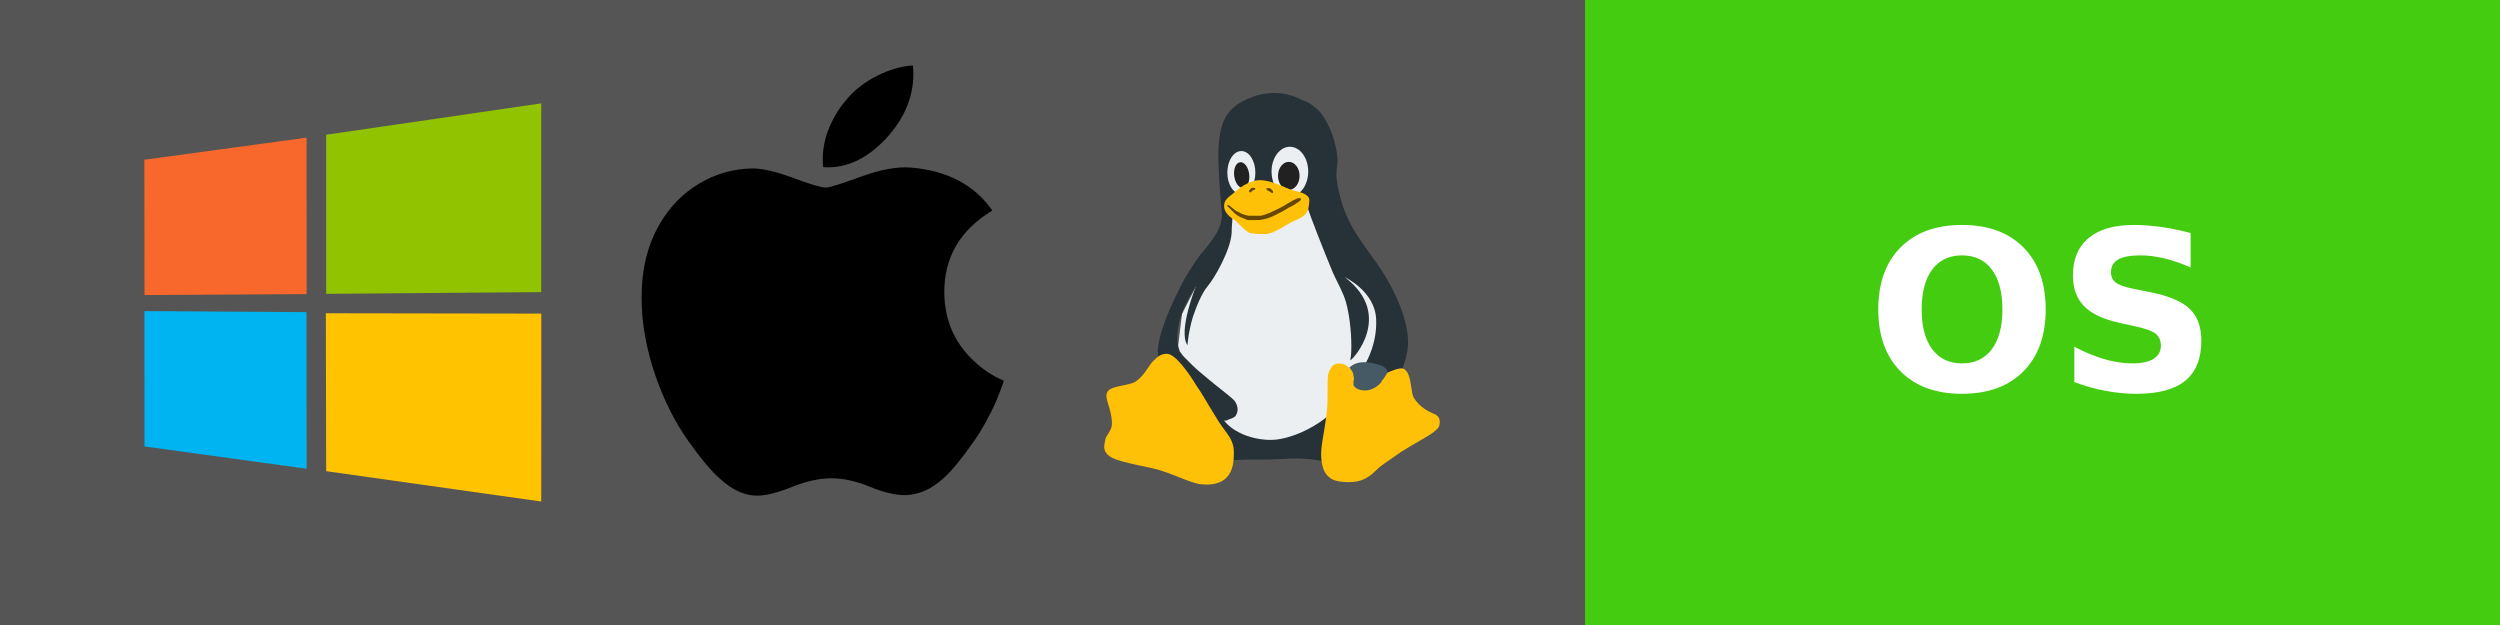
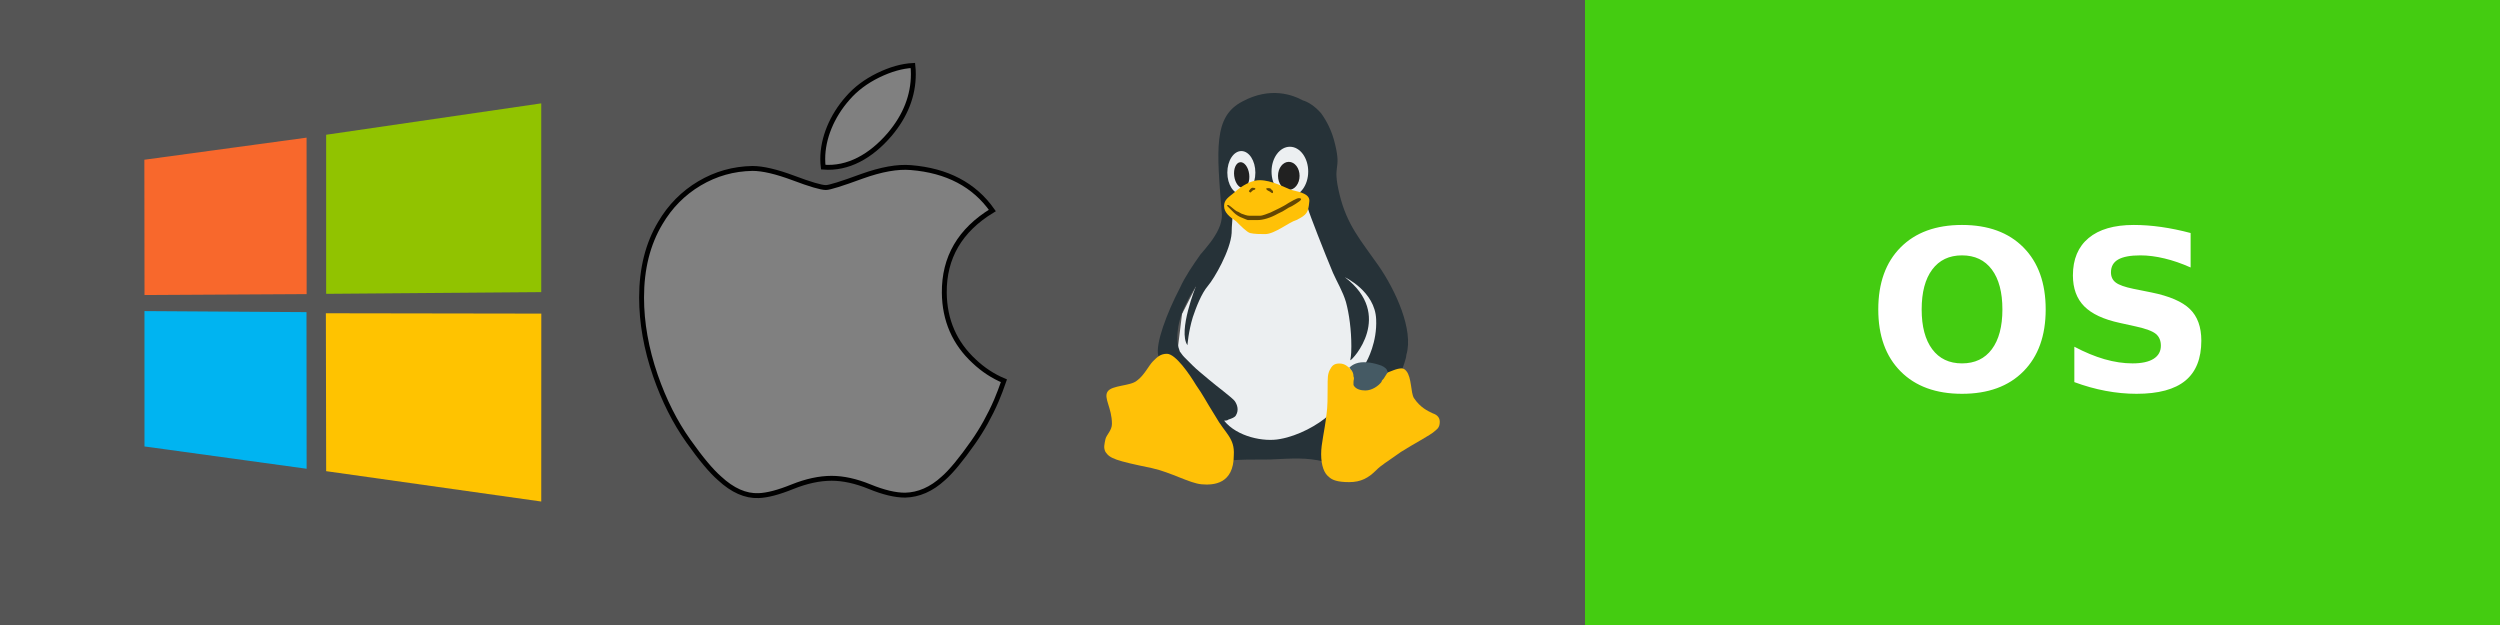
<svg xmlns="http://www.w3.org/2000/svg" width="112" height="28" id="svg4136" version="1.1">
  <defs id="defs4154" />
  <g shape-rendering="crispEdges" id="g4138">
    <path fill="#555" d="M0 0h71v28H0z" id="path4140" />
    <path fill="#4c1" d="M71 0h41v28H71z" id="path4142" />
  </g>
  <g fill="#fff" text-anchor="middle" font-family="DejaVu Sans,Verdana,Geneva,sans-serif" font-size="100" id="g4144">
    <text x="605" y="175" transform="scale(.1)" textLength="-30" id="text4148" />
    <text x="915" y="175" font-weight="bold" transform="scale(.1)" textLength="170" id="text4150">OS</text>
  </g>
  <g id="g4308" transform="matrix(1.460313,0,0,1.460313,6.467204,2.93306)">
    <g id="g4256" transform="matrix(0.33083,0,0,0.33083,26.508,-1.7742)">
      <polygon id="polygon4258" points="36.1,29.3 30.1,22 28.4,17.9 20.1,18.2 20.2,20.5 18.6,23.5 16.1,28.4 15.6,32.5 17.4,38.3 21.5,40.6 27.7,40.6 33.5,36.2 " style="fill:#eceff1" />
      <path id="path4260" d="M 34.3,23.9 C 32.7,21.6 31.4,20.2 30.7,17.3 30,14.4 30.9,15.2 30.3,12.7 30,11.4 29.5,10.5 29,9.8 28.4,9.1 27.7,8.7 27.3,8.6 c -0.9,-0.5 -3,-1.3 -5.6,0.1 -2.7,1.4 -2.4,4.4 -1.9,10.5 0,0.4 -0.1,0.9 -0.3,1.3 -0.4,0.9 -1.1,1.7 -1.7,2.4 -0.7,1 -1.4,2 -1.9,3.1 -1.2,2.3 -2.3,5.2 -2,6.3 0.5,-0.1 6.8,9.5 6.8,9.7 0.4,-0.1 2.1,-0.1 3.6,-0.1 2.1,-0.1 3.3,-0.2 5,0.2 0,-0.3 -0.1,-0.6 -0.1,-0.9 0,-0.6 0.1,-1.1 0.2,-1.8 0.1,-0.5 0.2,-1 0.3,-1.6 -1,0.9 -2.8,1.9 -4.5,2.2 -1.5,0.3 -4,-0.2 -5.2,-1.7 0.1,0 0.3,0 0.4,-0.1 0.3,-0.1 0.6,-0.2 0.7,-0.4 0.3,-0.5 0.1,-1 -0.1,-1.3 -0.2,-0.3 -1.7,-1.4 -2.4,-2 -0.7,-0.6 -1.1,-0.9 -1.5,-1.3 L 16.3,32.4 C 16.1,32.2 16,32 15.9,31.9 15.7,31.4 15.6,30.8 15.7,30 c 0.1,-1.1 0.5,-2 1,-3 0.2,-0.4 0.7,-1.2 0.7,-1.2 0,0 -1.7,4.2 -0.8,5.5 0,0 0.1,-1.3 0.5,-2.6 0.3,-0.9 0.8,-2.2 1.4,-2.9 0.6,-0.7 2.1,-3.3 2.2,-4.9 0,-0.7 0.1,-1.4 0.1,-1.9 -0.4,-0.4 6.6,-1.4 7,-0.3 0.1,0.4 1.5,4 2.3,5.9 0.4,0.9 0.9,1.7 1.2,2.7 0.3,1.1 0.5,2.6 0.5,4.1 0,0.3 0,0.8 -0.1,1.3 0.2,0 4.1,-4.2 -0.5,-7.7 0,0 2.8,1.3 2.9,3.9 0.1,2.1 -0.8,3.8 -1,4.1 0.1,0 2.1,0.9 2.2,0.9 0.4,0 1.2,-0.3 1.2,-0.3 0.1,-0.3 0.4,-1.1 0.4,-1.4 0.7,-2.3 -1,-6 -2.6,-8.3 z" style="fill:#263238" />
      <g id="g4262" style="fill:#eceff1">
        <ellipse id="ellipse4264" ry="2" rx="1.3" cy="15.3" cx="21.6" />
        <ellipse id="ellipse4266" ry="2.3" rx="1.7" cy="15.2" cx="26.1" />
      </g>
      <g id="g4268" style="fill:#212121">
        <ellipse id="ellipse4270" ry="0.7" rx="1.2" cy="15.5" cx="21.7" transform="matrix(-0.1254,-0.9921,0.9921,-0.1254,8.9754,38.997)" />
        <ellipse id="ellipse4272" ry="1.3" rx="1" cy="15.6" cx="26" />
      </g>
      <g id="g4274" style="fill:#ffc107">
        <path id="path4276" d="m 39.3,37.6 c -0.4,-0.2 -1.1,-0.5 -1.7,-1.4 -0.3,-0.5 -0.2,-1.9 -0.7,-2.5 -0.3,-0.4 -0.7,-0.2 -0.8,-0.2 -0.9,0.2 -3,1.6 -4.4,0 -0.2,-0.2 -0.5,-0.5 -1,-0.5 -0.5,0 -0.7,0.2 -0.9,0.6 -0.2,0.4 -0.2,0.7 -0.2,1.7 0,0.8 0,1.7 -0.1,2.4 -0.2,1.7 -0.5,2.7 -0.5,3.7 0,1.1 0.3,1.8 0.7,2.1 0.3,0.3 0.8,0.5 1.9,0.5 1.1,0 1.8,-0.4 2.5,-1.1 0.5,-0.5 0.9,-0.7 2.3,-1.7 1.1,-0.7 2.8,-1.6 3.1,-1.9 0.2,-0.2 0.5,-0.3 0.5,-0.9 0,-0.5 -0.4,-0.7 -0.7,-0.8 z" />
        <path id="path4278" d="m 19.2,37.9 c -1,-1.6 -1.1,-1.9 -1.8,-2.9 -0.6,-1 -1.9,-2.9 -2.7,-2.9 -0.6,0 -0.9,0.3 -1.3,0.7 -0.4,0.4 -0.8,1.3 -1.5,1.8 -0.6,0.5 -2.3,0.4 -2.7,1 -0.4,0.6 0.4,1.5 0.4,3 0,0.6 -0.5,1 -0.6,1.4 -0.1,0.5 -0.2,0.8 0,1.2 0.4,0.6 0.9,0.8 4.3,1.5 1.8,0.4 3.5,1.4 4.6,1.5 1.1,0.1 3,0 3,-2.7 0.1,-1.6 -0.8,-2 -1.7,-3.6 z" />
        <path id="path4280" d="M 21.1,19.8 C 20.5,19.4 20,19 20,18.4 c 0,-0.6 0.4,-0.8 1,-1.3 0.1,-0.1 1.2,-1.1 2.3,-1.1 1.1,0 2.4,0.7 2.9,0.9 0.9,0.2 1.8,0.4 1.7,1.1 -0.1,1 -0.2,1.2 -1.2,1.7 -0.7,0.2 -2,1.3 -2.9,1.3 -0.4,0 -1,0 -1.4,-0.1 -0.3,-0.1 -0.8,-0.6 -1.3,-1.1 z" />
      </g>
      <g id="g4282" style="fill:#634703">
        <path id="path4284" d="m 20.9,19 c 0.2,0.2 0.5,0.4 0.8,0.5 0.2,0.1 0.5,0.2 0.5,0.2 l 0.9,0 c 0.5,0 1.2,-0.2 1.9,-0.6 0.7,-0.3 0.8,-0.5 1.3,-0.7 0.5,-0.3 1,-0.6 0.8,-0.7 -0.2,-0.1 -0.4,0 -1.1,0.4 -0.6,0.4 -1.1,0.6 -1.7,0.9 -0.3,0.1 -0.7,0.3 -1,0.3 l -0.9,0 c -0.3,0 -0.5,-0.1 -0.8,-0.2 -0.2,-0.1 -0.3,-0.2 -0.4,-0.2 -0.2,-0.1 -0.6,-0.5 -0.8,-0.6 0,0 -0.2,0 -0.1,0.1 l 0.6,0.6 z" />
        <path id="path4286" d="m 23.9,16.8 c 0.1,0.2 0.3,0.2 0.4,0.3 0.1,0.1 0.2,0.1 0.2,0.1 0.1,-0.1 0,-0.3 -0.1,-0.3 0,-0.2 -0.5,-0.2 -0.5,-0.1 z" />
        <path id="path4288" d="m 22.3,17 c 0,0.1 0.2,0.2 0.2,0.1 0.1,-0.1 0.2,-0.2 0.3,-0.2 0.2,-0.1 0.1,-0.2 -0.2,-0.2 -0.2,0.1 -0.2,0.2 -0.3,0.3 z" />
      </g>
      <path id="path4290" d="m 32,34.7 0,0.3 c 0.2,0.4 0.7,0.5 1.1,0.5 0.6,0 1.2,-0.4 1.5,-0.8 0,-0.1 0.1,-0.2 0.2,-0.3 0.2,-0.3 0.3,-0.5 0.4,-0.6 0,0 -0.1,-0.1 -0.1,-0.2 -0.1,-0.2 -0.4,-0.4 -0.8,-0.5 -0.3,-0.1 -0.8,-0.2 -1,-0.2 -0.9,-0.1 -1.4,0.2 -1.7,0.5 0,0 0.1,0 0.1,0.1 0.2,0.2 0.3,0.4 0.3,0.7 0.1,0.2 0,0.3 0,0.5 z" style="fill:#455a64" />
    </g>
    <g id="g4292" transform="matrix(0.13945,0,0,0.13945,0,1.1623)">
      <path id="path4294" d="m 0,12.402 35.687,-4.86 0.016,34.423 -35.67,0.203 z" style="fill:#f8682c" />
      <path id="path4296" d="m 39.996,6.906 47.318,-6.906 0,41.527 -47.318,0.376 z" style="fill:#91c300" />
      <path id="path4298" d="m 35.67,45.931 0.028,34.453 -35.67,-4.904 -0.002,-29.78 z" style="fill:#00b4f1" />
      <path id="path4300" d="m 87.326,46.255 -0.011,41.34 -47.318,-6.678 -0.066,-34.739 z" style="fill:#ffc300" />
    </g>
-     <path id="path4302" d="m 26.137,10.284 c -0.2,0.461 -0.436,0.885 -0.71,1.276 -0.373,0.532 -0.679,0.9 -0.914,1.105 -0.365,0.336 -0.756,0.507 -1.175,0.517 -0.301,0 -0.663,-0.086 -1.085,-0.259 -0.423,-0.173 -0.812,-0.258 -1.168,-0.258 -0.373,0 -0.773,0.086 -1.201,0.258 -0.429,0.174 -0.774,0.264 -1.038,0.273 -0.402,0.017 -0.802,-0.16 -1.201,-0.531 -0.255,-0.222 -0.574,-0.604 -0.956,-1.144 -0.41,-0.577 -0.747,-1.246 -1.011,-2.008 -0.283,-0.824 -0.424,-1.621 -0.424,-2.393 0,-0.884 0.191,-1.647 0.574,-2.286 0.301,-0.513 0.701,-0.918 1.202,-1.216 0.501,-0.297 1.042,-0.449 1.625,-0.459 0.319,0 0.737,0.099 1.257,0.293 0.518,0.195 0.851,0.293 0.997,0.293 0.109,0 0.479,-0.115 1.105,-0.345 0.593,-0.213 1.093,-0.302 1.502,-0.267 1.11,0.09 1.944,0.527 2.499,1.316 -0.993,0.602 -1.484,1.444 -1.474,2.525 0.009,0.842 0.314,1.543 0.915,2.099 0.272,0.258 0.576,0.458 0.914,0.6 -0.073,0.213 -0.151,0.416 -0.233,0.612 z M 23.591,0.264 c 0,0.66 -0.241,1.276 -0.722,1.847 -0.58,0.678 -1.282,1.07 -2.042,1.008 -0.01,-0.079 -0.015,-0.163 -0.015,-0.25 0,-0.634 0.276,-1.312 0.766,-1.866 C 21.821,0.722 22.132,0.488 22.51,0.302 22.886,0.119 23.242,0.017 23.577,0 c 0.01,0.088 0.014,0.176 0.014,0.264 z" style="stroke-width:0.081" />
+     <path id="path4302" d="m 26.137,10.284 c -0.2,0.461 -0.436,0.885 -0.71,1.276 -0.373,0.532 -0.679,0.9 -0.914,1.105 -0.365,0.336 -0.756,0.507 -1.175,0.517 -0.301,0 -0.663,-0.086 -1.085,-0.259 -0.423,-0.173 -0.812,-0.258 -1.168,-0.258 -0.373,0 -0.773,0.086 -1.201,0.258 -0.429,0.174 -0.774,0.264 -1.038,0.273 -0.402,0.017 -0.802,-0.16 -1.201,-0.531 -0.255,-0.222 -0.574,-0.604 -0.956,-1.144 -0.41,-0.577 -0.747,-1.246 -1.011,-2.008 -0.283,-0.824 -0.424,-1.621 -0.424,-2.393 0,-0.884 0.191,-1.647 0.574,-2.286 0.301,-0.513 0.701,-0.918 1.202,-1.216 0.501,-0.297 1.042,-0.449 1.625,-0.459 0.319,0 0.737,0.099 1.257,0.293 0.518,0.195 0.851,0.293 0.997,0.293 0.109,0 0.479,-0.115 1.105,-0.345 0.593,-0.213 1.093,-0.302 1.502,-0.267 1.11,0.09 1.944,0.527 2.499,1.316 -0.993,0.602 -1.484,1.444 -1.474,2.525 0.009,0.842 0.314,1.543 0.915,2.099 0.272,0.258 0.576,0.458 0.914,0.6 -0.073,0.213 -0.151,0.416 -0.233,0.612 z M 23.591,0.264 c 0,0.66 -0.241,1.276 -0.722,1.847 -0.58,0.678 -1.282,1.07 -2.042,1.008 -0.01,-0.079 -0.015,-0.163 -0.015,-0.25 0,-0.634 0.276,-1.312 0.766,-1.866 C 21.821,0.722 22.132,0.488 22.51,0.302 22.886,0.119 23.242,0.017 23.577,0 c 0.01,0.088 0.014,0.176 0.014,0.264 z" style="stroke-width:0.15;fill:#808080;fill-opacity:1;stroke:#000000;stroke-opacity:1;stroke-miterlimit:4;stroke-dasharray:none" />
  </g>
+   <path style="fill:#8080ff;fill-opacity:0;stroke:none;stroke-width:0;stroke-linecap:butt;stroke-miterlimit:4;stroke-dasharray:none;stroke-opacity:1" d="m 33.066,21.917 c -0.957,-0.438 -2.493,-2.386 -3.277,-4.156 -0.867,-1.957 -1.207,-4.501 -0.807,-6.052 0.449,-1.744 1.367,-2.958 2.747,-3.633 1.153,-0.564 2.093,-0.586 3.646,-0.085 0.693,0.223 1.394,0.406 1.56,0.406 0.165,0 0.853,-0.177 1.529,-0.393 2.171,-0.696 3.963,-0.446 5.275,0.733 l 0.644,0.579 -0.817,0.819 c -0.577,0.578 -0.881,1.009 -1.036,1.465 -0.276,0.814 -0.282,2.204 -0.013,2.995 0.244,0.715 1.077,1.706 1.845,2.193 l 0.547,0.347 -0.363,0.86 c -0.464,1.099 -1.589,2.728 -2.343,3.392 -0.963,0.847 -1.918,0.935 -3.403,0.313 -0.973,-0.408 -1.938,-0.391 -3.293,0.058 -1.42,0.47 -1.723,0.49 -2.441,0.162 l 1e-6,0 z" id="path4165" />
</svg>
